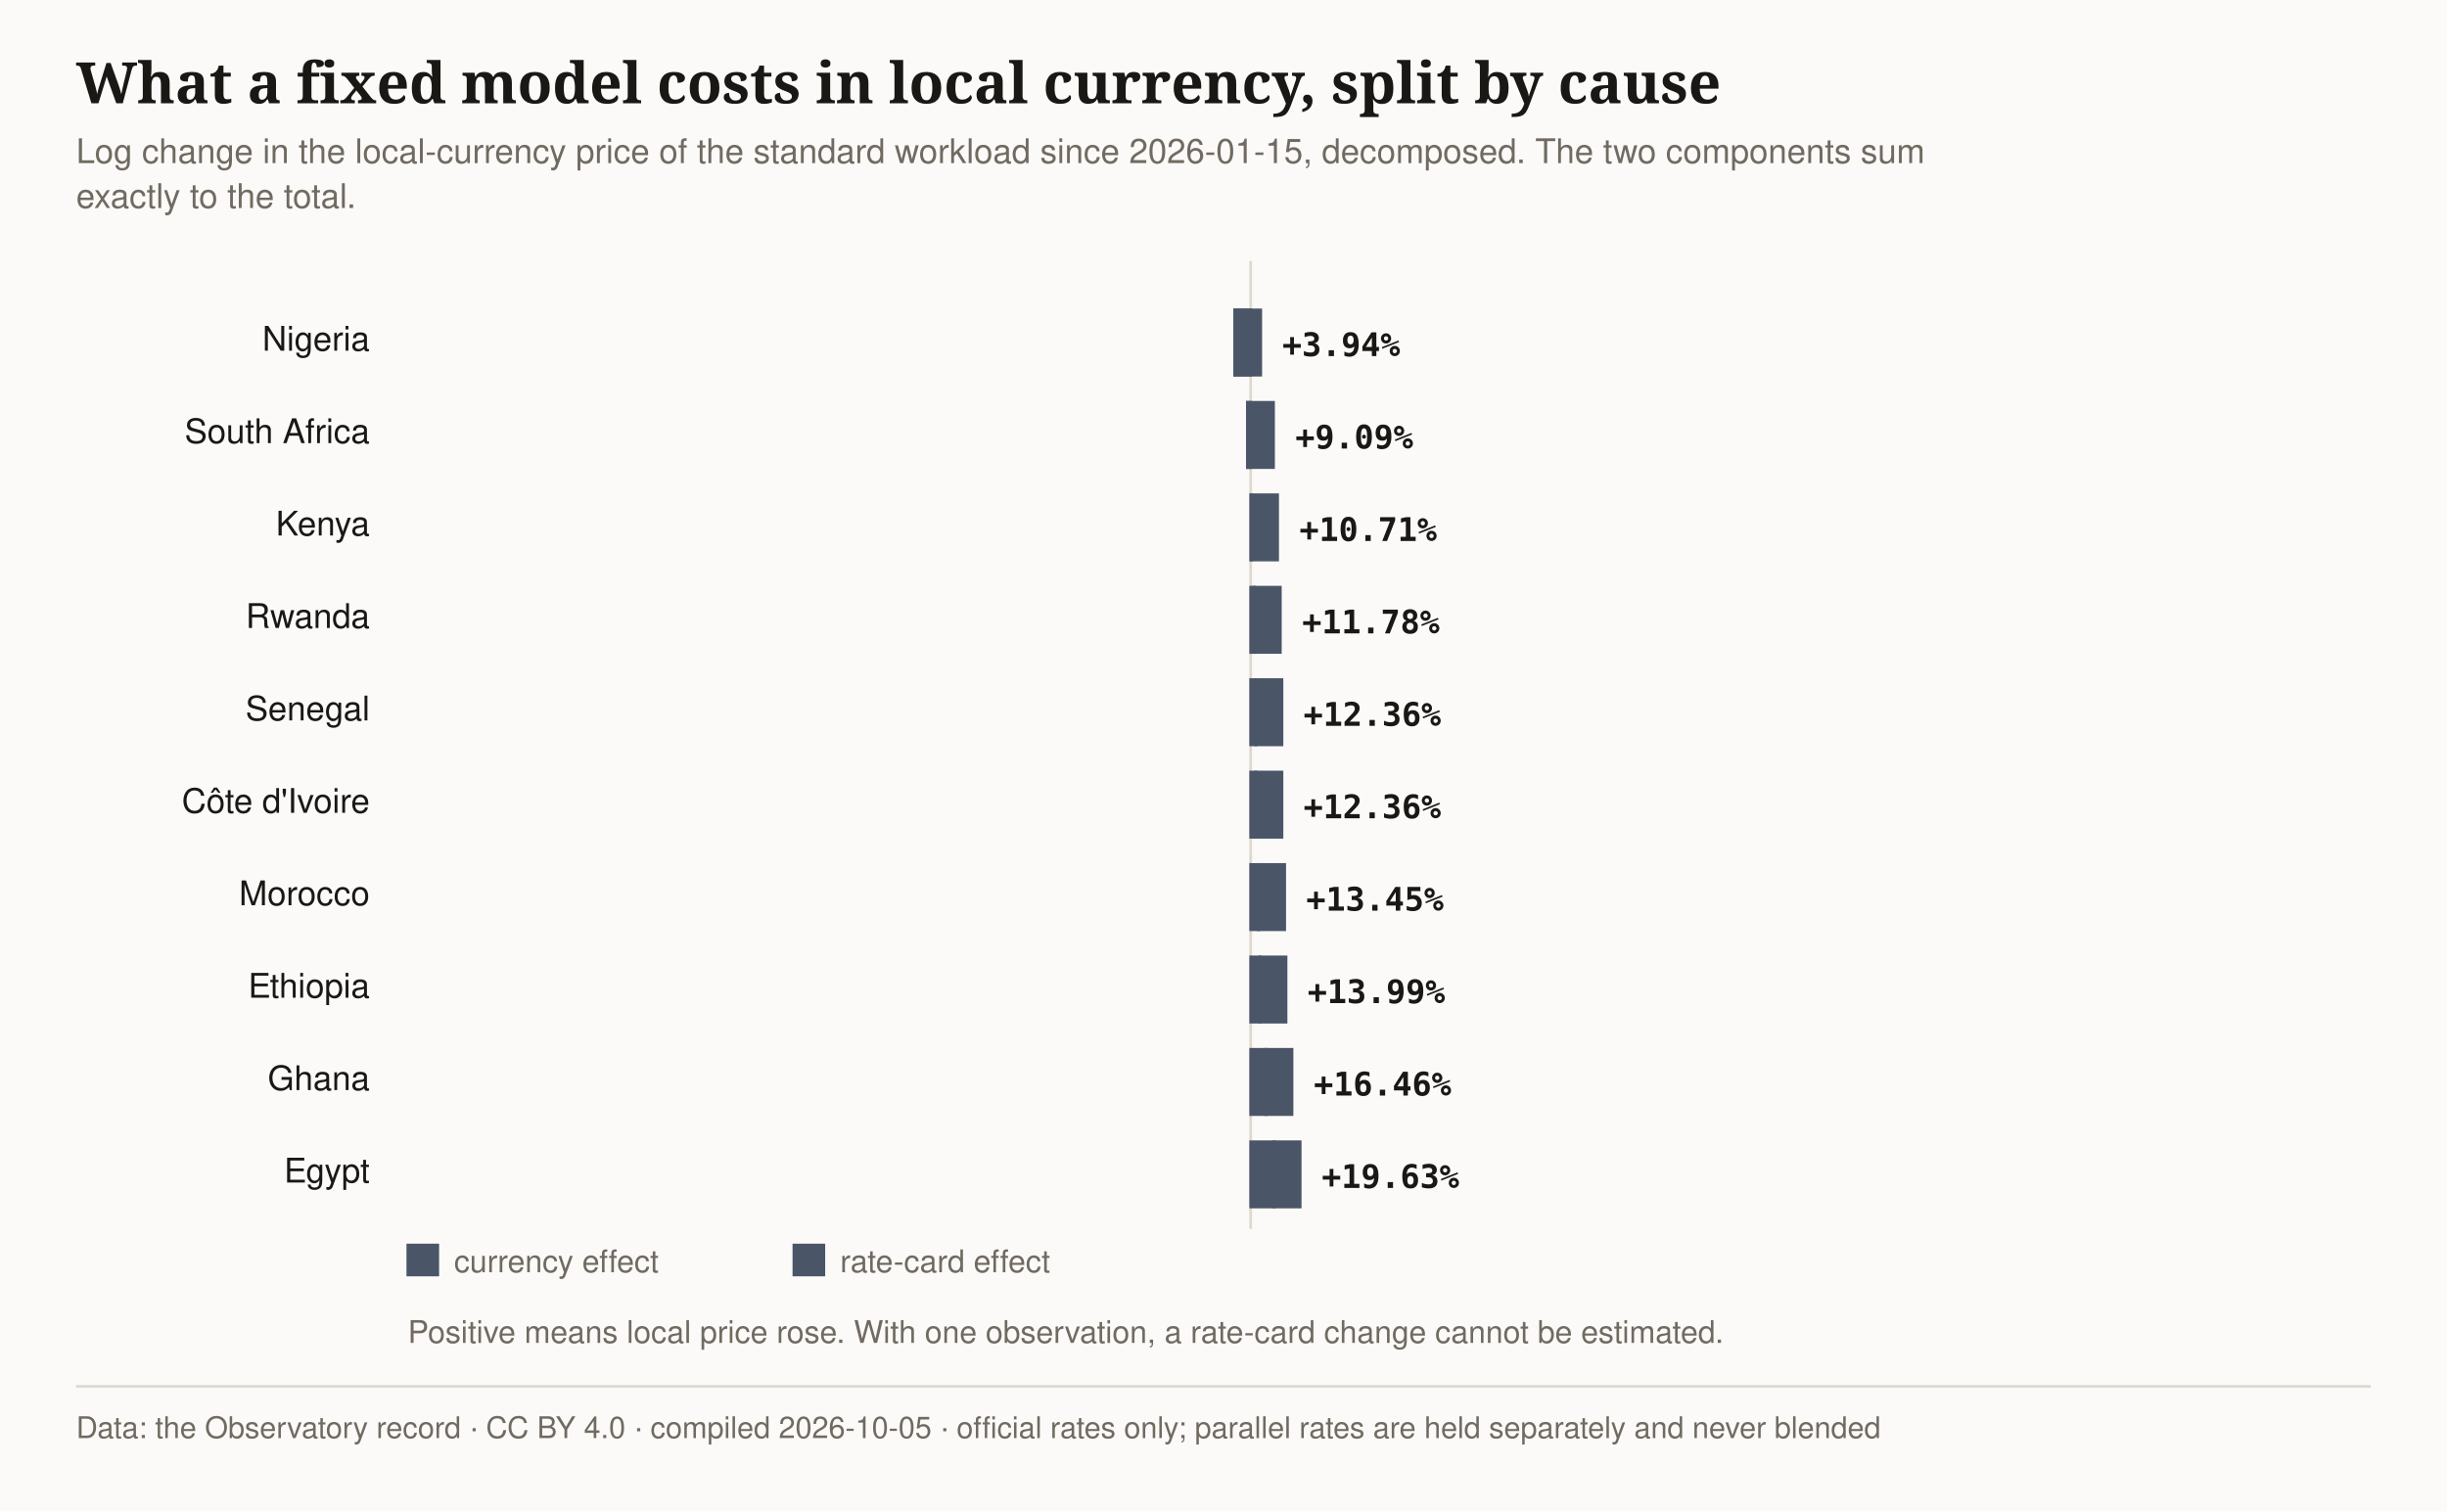
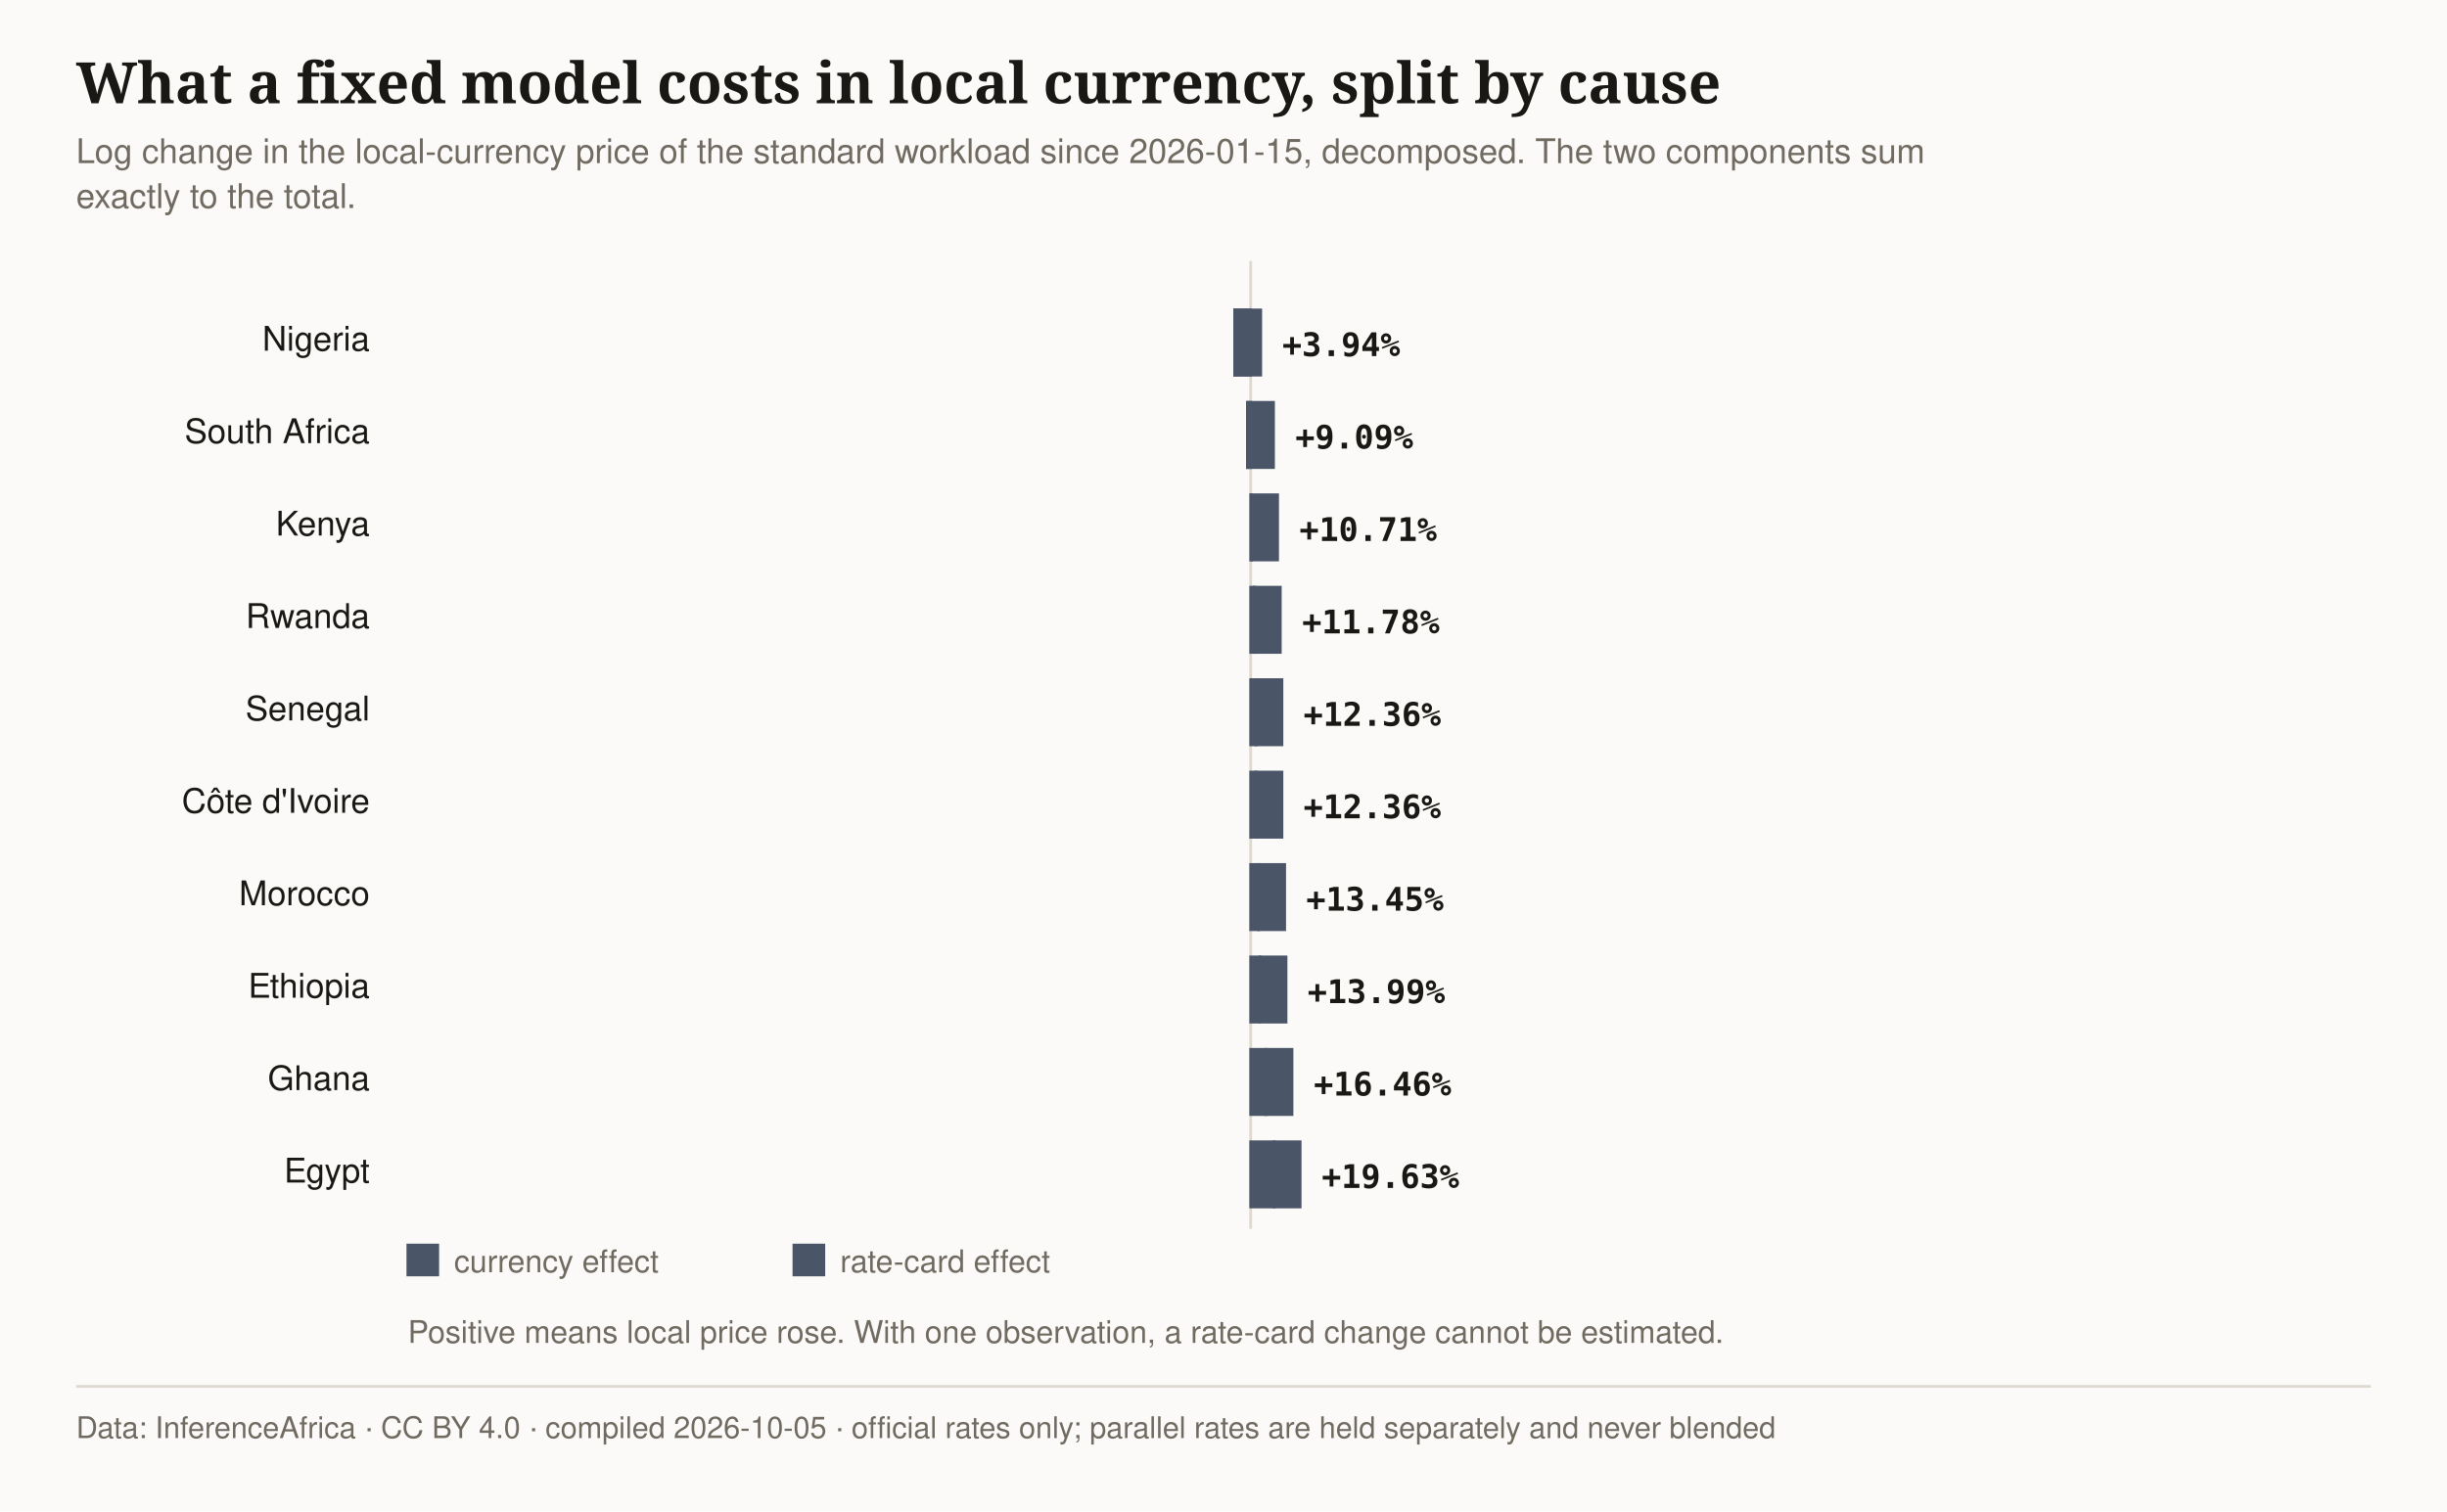
<svg xmlns="http://www.w3.org/2000/svg" viewBox="0 0 900 556" width="900" height="556" role="img" aria-label="Decomposition of the change in local-currency price of a fixed model since 2026-01-15. The currency effect runs from -6.41% in Nigeria to +9.28% in Egypt; a rate-card change cannot be estimated from one observation.">
  <defs>
    <pattern id="status-proposal" width="6" height="6" patternUnits="userSpaceOnUse">
      <path d="M0 6L6 0" stroke="#756342" stroke-width="1" />
    </pattern>
  </defs>
  <rect width="900" height="556" fill="#fbfaf8" />
  <text x="28" y="38" font-family="'Source Serif 4',Georgia,serif" font-size="21" font-weight="600" fill="#1a1815" style="font-variant-numeric:tabular-nums lining-nums">What a fixed model costs in local currency, split by cause</text>
  <text x="28" y="60.0" font-family="IBM Plex Sans,-apple-system,'Segoe UI',Helvetica,Arial,sans-serif" font-size="12.5" fill="#706a61" style="font-variant-numeric:tabular-nums lining-nums">Log change in the local-currency price of the standard workload since 2026-01-15, decomposed. The two components sum</text>
  <text x="28" y="76.5" font-family="IBM Plex Sans,-apple-system,'Segoe UI',Helvetica,Arial,sans-serif" font-size="12.5" fill="#706a61" style="font-variant-numeric:tabular-nums lining-nums">exactly to the total.</text>
  <line x1="460.0" y1="96" x2="460.0" y2="452" stroke="#ddd8d0" />
  <text x="136" y="129" text-anchor="end" font-family="IBM Plex Sans,-apple-system,'Segoe UI',Helvetica,Arial,sans-serif" font-size="12.5" fill="#1a1815" style="font-variant-numeric:tabular-nums lining-nums">Nigeria</text>
  <rect x="454.1" y="114" width="5.9" height="24" fill="#4a5568" data-status="derived" stroke="#4a5568" stroke-width="1" />
  <rect x="454.1" y="114" width="9.6" height="24" fill="#4a5568" data-status="derived" stroke="#4a5568" stroke-width="1" />
  <text x="471.6" y="131" text-anchor="start" font-family="'IBM Plex Mono',Consolas,monospace" font-size="12" font-weight="600" fill="#1a1815" style="font-variant-numeric:tabular-nums lining-nums">+3.94%</text>
  <text x="136" y="163" text-anchor="end" font-family="IBM Plex Sans,-apple-system,'Segoe UI',Helvetica,Arial,sans-serif" font-size="12.5" fill="#1a1815" style="font-variant-numeric:tabular-nums lining-nums">South Africa</text>
  <rect x="458.8" y="148" width="1.2" height="24" fill="#4a5568" data-status="derived" stroke="#4a5568" stroke-width="1" />
  <rect x="458.8" y="148" width="9.6" height="24" fill="#4a5568" data-status="derived" stroke="#4a5568" stroke-width="1" />
  <text x="476.4" y="165" text-anchor="start" font-family="'IBM Plex Mono',Consolas,monospace" font-size="12" font-weight="600" fill="#1a1815" style="font-variant-numeric:tabular-nums lining-nums">+9.09%</text>
  <text x="136" y="197" text-anchor="end" font-family="IBM Plex Sans,-apple-system,'Segoe UI',Helvetica,Arial,sans-serif" font-size="12.5" fill="#1a1815" style="font-variant-numeric:tabular-nums lining-nums">Kenya</text>
  <rect x="460.0" y="182" width="0.3" height="24" fill="#4a5568" data-status="derived" stroke="#4a5568" stroke-width="1" />
  <rect x="460.3" y="182" width="9.6" height="24" fill="#4a5568" data-status="derived" stroke="#4a5568" stroke-width="1" />
  <text x="477.9" y="199" text-anchor="start" font-family="'IBM Plex Mono',Consolas,monospace" font-size="12" font-weight="600" fill="#1a1815" style="font-variant-numeric:tabular-nums lining-nums">+10.71%</text>
  <text x="136" y="231" text-anchor="end" font-family="IBM Plex Sans,-apple-system,'Segoe UI',Helvetica,Arial,sans-serif" font-size="12.5" fill="#1a1815" style="font-variant-numeric:tabular-nums lining-nums">Rwanda</text>
  <rect x="460.0" y="216" width="1.3" height="24" fill="#4a5568" data-status="derived" stroke="#4a5568" stroke-width="1" />
  <rect x="461.3" y="216" width="9.6" height="24" fill="#4a5568" data-status="derived" stroke="#4a5568" stroke-width="1" />
  <text x="478.9" y="233" text-anchor="start" font-family="'IBM Plex Mono',Consolas,monospace" font-size="12" font-weight="600" fill="#1a1815" style="font-variant-numeric:tabular-nums lining-nums">+11.78%</text>
  <text x="136" y="265" text-anchor="end" font-family="IBM Plex Sans,-apple-system,'Segoe UI',Helvetica,Arial,sans-serif" font-size="12.5" fill="#1a1815" style="font-variant-numeric:tabular-nums lining-nums">Senegal</text>
  <rect x="460.0" y="250" width="1.9" height="24" fill="#4a5568" data-status="derived" stroke="#4a5568" stroke-width="1" />
  <rect x="461.9" y="250" width="9.6" height="24" fill="#4a5568" data-status="derived" stroke="#4a5568" stroke-width="1" />
  <text x="479.4" y="267" text-anchor="start" font-family="'IBM Plex Mono',Consolas,monospace" font-size="12" font-weight="600" fill="#1a1815" style="font-variant-numeric:tabular-nums lining-nums">+12.36%</text>
  <text x="136" y="299" text-anchor="end" font-family="IBM Plex Sans,-apple-system,'Segoe UI',Helvetica,Arial,sans-serif" font-size="12.5" fill="#1a1815" style="font-variant-numeric:tabular-nums lining-nums">Côte d'Ivoire</text>
  <rect x="460.0" y="284" width="1.9" height="24" fill="#4a5568" data-status="derived" stroke="#4a5568" stroke-width="1" />
  <rect x="461.9" y="284" width="9.6" height="24" fill="#4a5568" data-status="derived" stroke="#4a5568" stroke-width="1" />
  <text x="479.4" y="301" text-anchor="start" font-family="'IBM Plex Mono',Consolas,monospace" font-size="12" font-weight="600" fill="#1a1815" style="font-variant-numeric:tabular-nums lining-nums">+12.36%</text>
  <text x="136" y="333" text-anchor="end" font-family="IBM Plex Sans,-apple-system,'Segoe UI',Helvetica,Arial,sans-serif" font-size="12.5" fill="#1a1815" style="font-variant-numeric:tabular-nums lining-nums">Morocco</text>
  <rect x="460.0" y="318" width="2.9" height="24" fill="#4a5568" data-status="derived" stroke="#4a5568" stroke-width="1" />
  <rect x="462.9" y="318" width="9.6" height="24" fill="#4a5568" data-status="derived" stroke="#4a5568" stroke-width="1" />
  <text x="480.4" y="335" text-anchor="start" font-family="'IBM Plex Mono',Consolas,monospace" font-size="12" font-weight="600" fill="#1a1815" style="font-variant-numeric:tabular-nums lining-nums">+13.45%</text>
  <text x="136" y="367" text-anchor="end" font-family="IBM Plex Sans,-apple-system,'Segoe UI',Helvetica,Arial,sans-serif" font-size="12.5" fill="#1a1815" style="font-variant-numeric:tabular-nums lining-nums">Ethiopia</text>
  <rect x="460.0" y="352" width="3.4" height="24" fill="#4a5568" data-status="derived" stroke="#4a5568" stroke-width="1" />
  <rect x="463.4" y="352" width="9.6" height="24" fill="#4a5568" data-status="derived" stroke="#4a5568" stroke-width="1" />
  <text x="480.9" y="369" text-anchor="start" font-family="'IBM Plex Mono',Consolas,monospace" font-size="12" font-weight="600" fill="#1a1815" style="font-variant-numeric:tabular-nums lining-nums">+13.99%</text>
  <text x="136" y="401" text-anchor="end" font-family="IBM Plex Sans,-apple-system,'Segoe UI',Helvetica,Arial,sans-serif" font-size="12.5" fill="#1a1815" style="font-variant-numeric:tabular-nums lining-nums">Ghana</text>
  <rect x="460.0" y="386" width="5.6" height="24" fill="#4a5568" data-status="derived" stroke="#4a5568" stroke-width="1" />
  <rect x="465.6" y="386" width="9.6" height="24" fill="#4a5568" data-status="derived" stroke="#4a5568" stroke-width="1" />
  <text x="483.2" y="403" text-anchor="start" font-family="'IBM Plex Mono',Consolas,monospace" font-size="12" font-weight="600" fill="#1a1815" style="font-variant-numeric:tabular-nums lining-nums">+16.46%</text>
  <text x="136" y="435" text-anchor="end" font-family="IBM Plex Sans,-apple-system,'Segoe UI',Helvetica,Arial,sans-serif" font-size="12.5" fill="#1a1815" style="font-variant-numeric:tabular-nums lining-nums">Egypt</text>
  <rect x="460.0" y="420" width="8.6" height="24" fill="#4a5568" data-status="derived" stroke="#4a5568" stroke-width="1" />
  <rect x="468.6" y="420" width="9.6" height="24" fill="#4a5568" data-status="derived" stroke="#4a5568" stroke-width="1" />
  <text x="486.1" y="437" text-anchor="start" font-family="'IBM Plex Mono',Consolas,monospace" font-size="12" font-weight="600" fill="#1a1815" style="font-variant-numeric:tabular-nums lining-nums">+19.63%</text>
  <rect x="150" y="458" width="11" height="11" fill="#4a5568" data-status="derived" stroke="#4a5568" stroke-width="1" />
  <text x="167" y="468" font-family="IBM Plex Sans,-apple-system,'Segoe UI',Helvetica,Arial,sans-serif" font-size="11.5" fill="#706a61" style="font-variant-numeric:tabular-nums lining-nums">currency effect</text>
  <rect x="292" y="458" width="11" height="11" fill="#4a5568" data-status="derived" stroke="#4a5568" stroke-width="1" />
  <text x="309" y="468" font-family="IBM Plex Sans,-apple-system,'Segoe UI',Helvetica,Arial,sans-serif" font-size="11.5" fill="#706a61" style="font-variant-numeric:tabular-nums lining-nums">rate-card effect</text>
  <text x="150" y="494" font-family="IBM Plex Sans,-apple-system,'Segoe UI',Helvetica,Arial,sans-serif" font-size="11.5" fill="#706a61" style="font-variant-numeric:tabular-nums lining-nums">Positive means local price rose. With one observation, a rate-card change cannot be estimated.</text>
  <line x1="28" y1="510" x2="872" y2="510" stroke="#ddd8d0" />
-   <text x="28" y="529" font-family="IBM Plex Sans,-apple-system,'Segoe UI',Helvetica,Arial,sans-serif" font-size="11" fill="#706a61" style="font-variant-numeric:tabular-nums lining-nums">Data: the Observatory record · CC BY 4.0 · compiled 2026-10-05 · official rates only; parallel rates are held separately and never blended</text>
+   <text x="28" y="529" font-family="IBM Plex Sans,-apple-system,'Segoe UI',Helvetica,Arial,sans-serif" font-size="11" fill="#706a61" style="font-variant-numeric:tabular-nums lining-nums">Data: InferenceAfrica · CC BY 4.0 · compiled 2026-10-05 · official rates only; parallel rates are held separately and never blended</text>
</svg>
